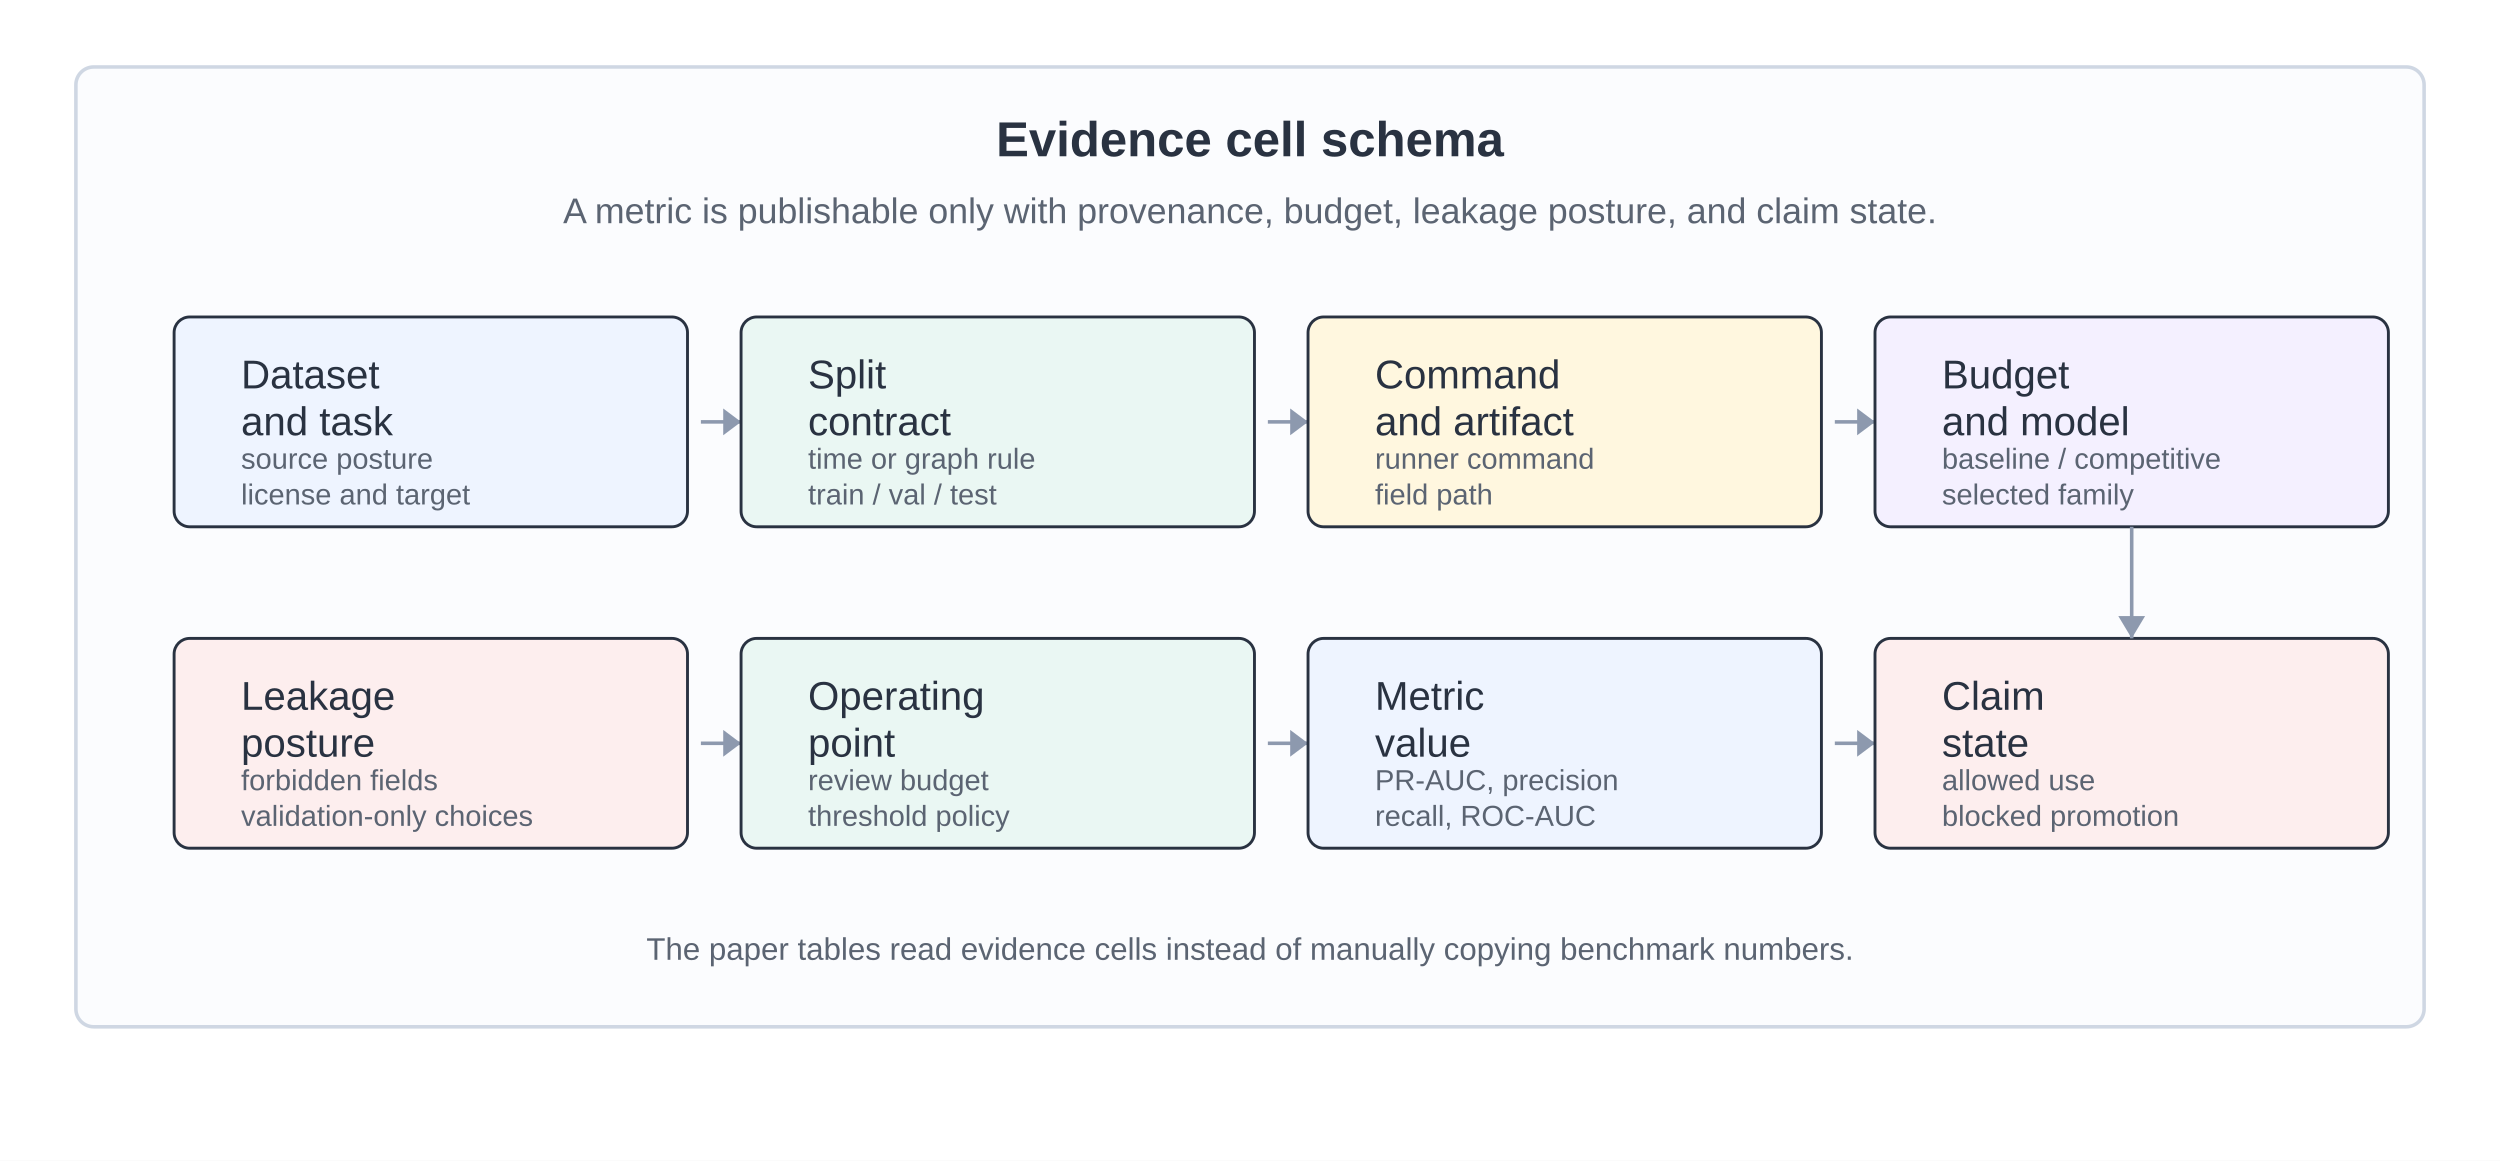
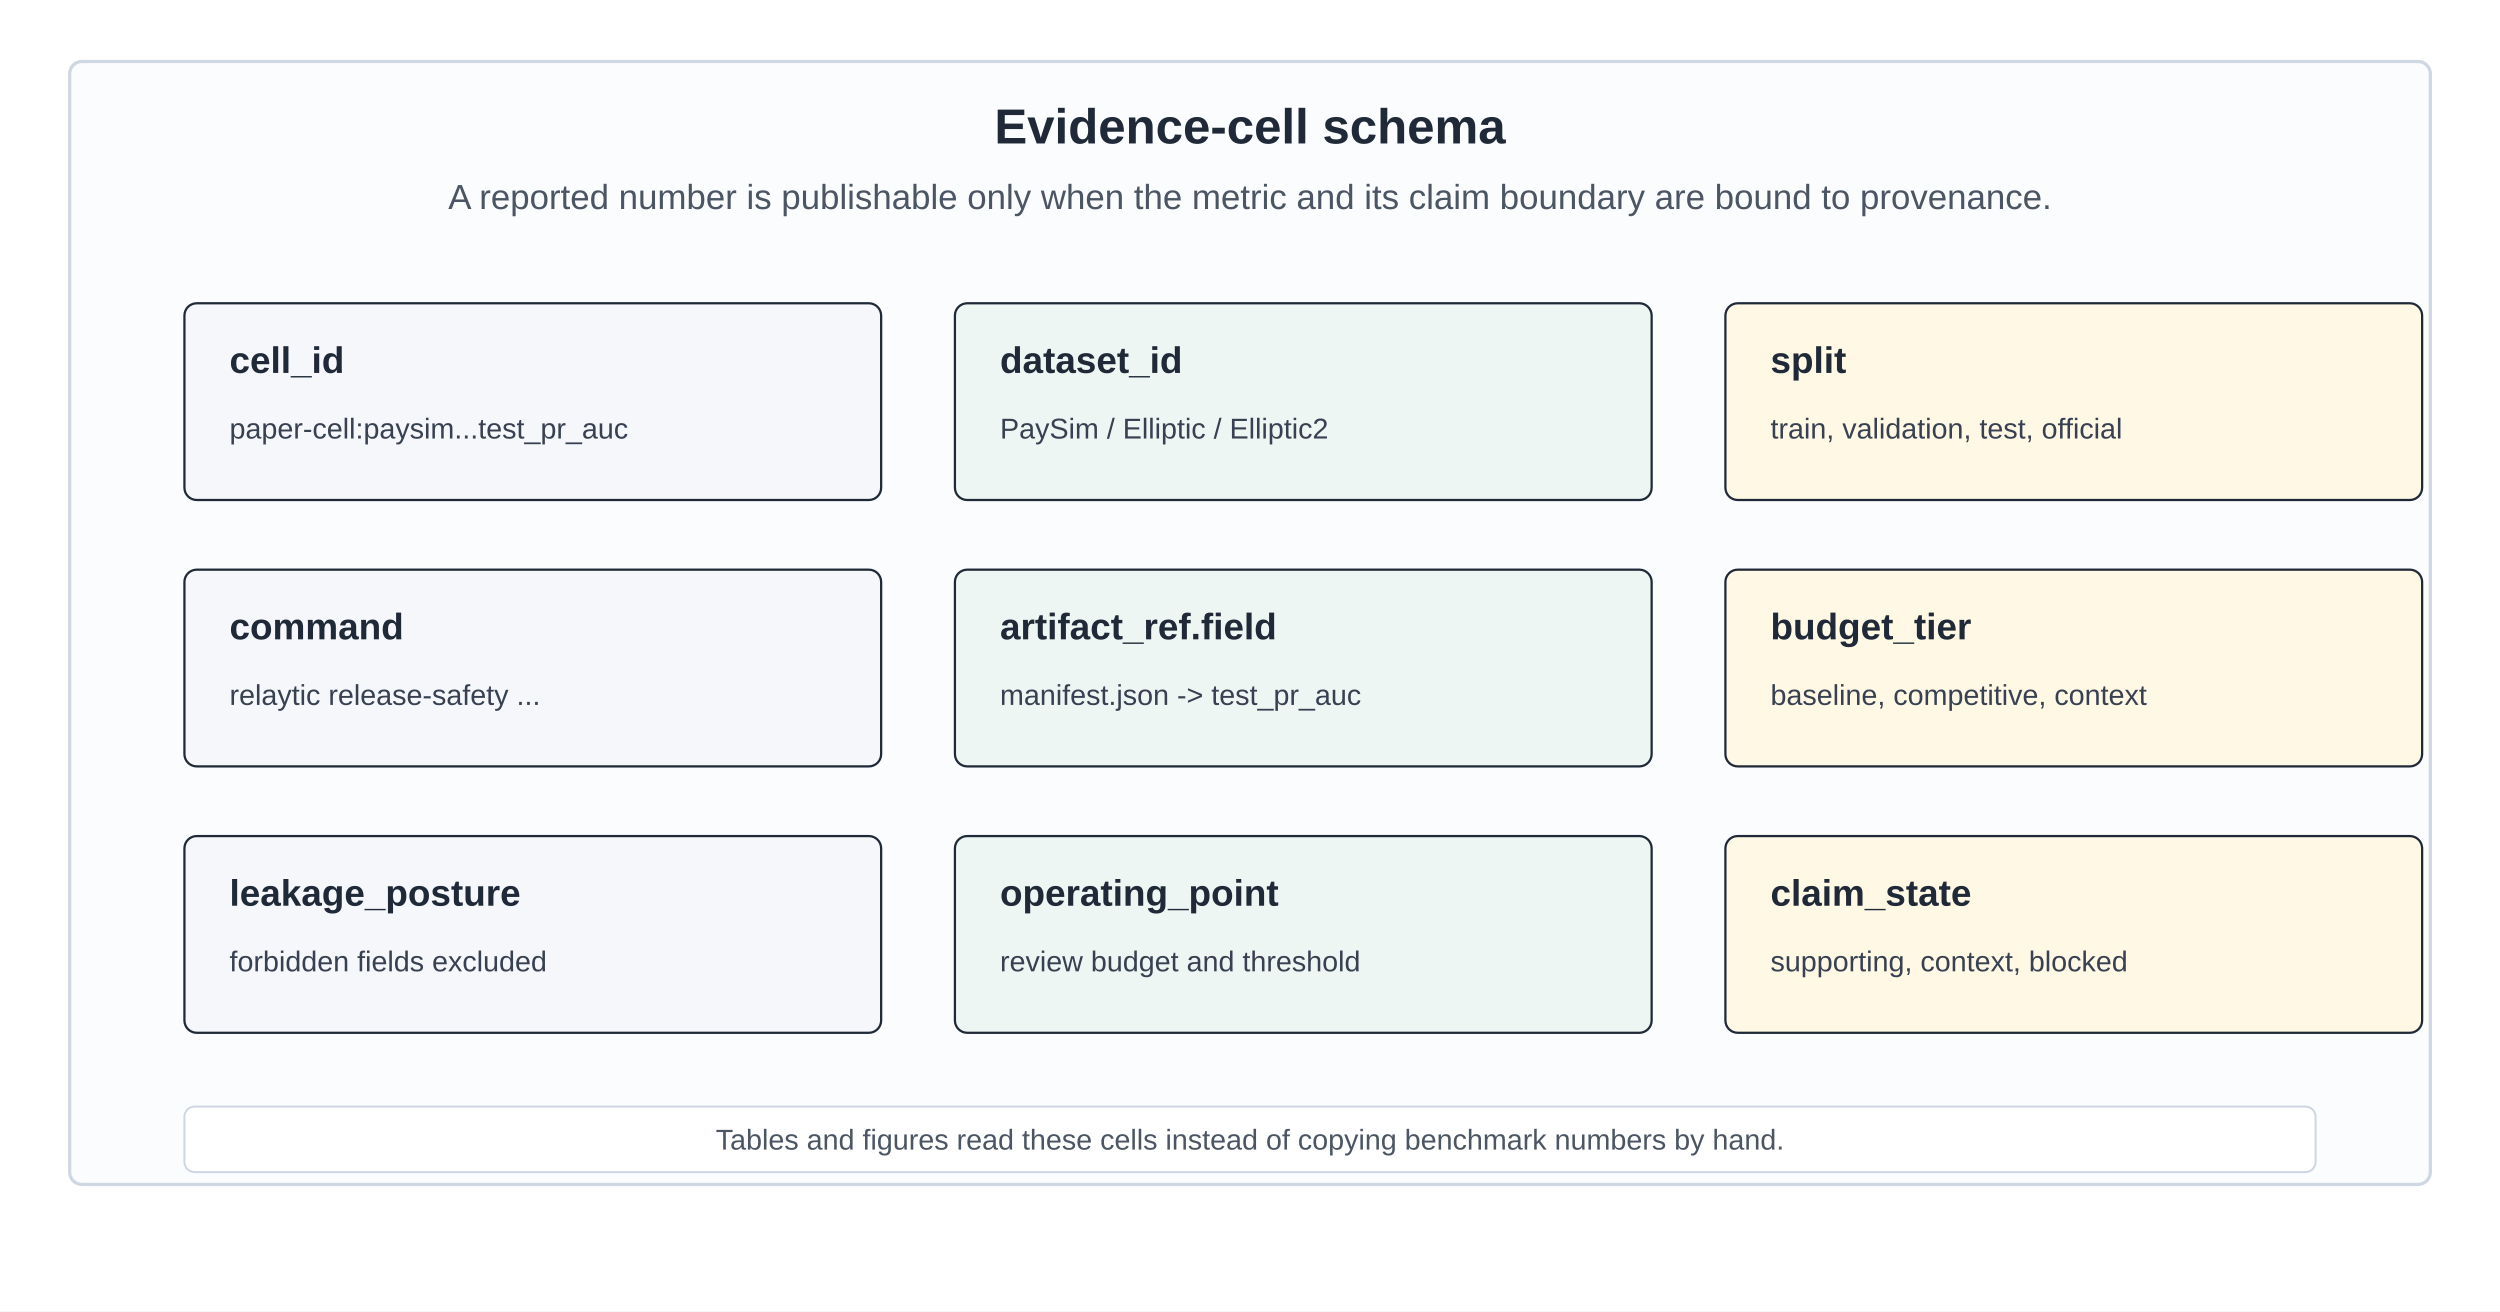
- <svg xmlns="http://www.w3.org/2000/svg" width="1120" height="520" viewBox="0 0 1120 520" role="img">
+ <svg xmlns="http://www.w3.org/2000/svg" width="1220" height="640" viewBox="0 0 1220 640" role="img">
  <style>text{font-family:Arial,Helvetica,sans-serif;letter-spacing:0}</style>
  <rect width="100%" height="100%" fill="#ffffff" />
-   <rect x="34" y="30" width="1052" height="430" rx="8" fill="#fbfcfe" stroke="#cfd7e3" stroke-width="1.6" />
-   <text x="560" y="70" text-anchor="middle" font-size="22" font-weight="700" fill="#293241">Evidence cell schema</text>
-   <text x="560" y="100" text-anchor="middle" font-size="16" fill="#5b6472">A metric is publishable only with provenance, budget, leakage posture, and claim state.</text>
-   <rect x="78" y="142" width="230" height="94" rx="7" fill="#eef4ff" stroke="#293241" stroke-width="1.3" />
-   <text x="108.0" y="174.0" text-anchor="start" font-size="18" fill="#293241">Dataset</text>
-   <text x="108.0" y="195.0" text-anchor="start" font-size="18" fill="#293241">and task</text>
-   <text x="108.0" y="210.0" text-anchor="start" font-size="13" fill="#5b6472">source posture</text>
-   <text x="108.0" y="226.0" text-anchor="start" font-size="13" fill="#5b6472">license and target</text>
-   <line x1="314" y1="189.0" x2="332" y2="189.0" stroke="#8d99ae" stroke-width="1.6" />
-   <polygon points="332,189.0 324,183.0 324,195.0" fill="#8d99ae" />
-   <rect x="332" y="142" width="230" height="94" rx="7" fill="#eaf7f3" stroke="#293241" stroke-width="1.3" />
-   <text x="362.0" y="174.0" text-anchor="start" font-size="18" fill="#293241">Split</text>
-   <text x="362.0" y="195.0" text-anchor="start" font-size="18" fill="#293241">contract</text>
-   <text x="362.0" y="210.0" text-anchor="start" font-size="13" fill="#5b6472">time or graph rule</text>
-   <text x="362.0" y="226.0" text-anchor="start" font-size="13" fill="#5b6472">train / val / test</text>
-   <line x1="568" y1="189.0" x2="586" y2="189.0" stroke="#8d99ae" stroke-width="1.6" />
-   <polygon points="586,189.0 578,183.0 578,195.0" fill="#8d99ae" />
-   <rect x="586" y="142" width="230" height="94" rx="7" fill="#fff7df" stroke="#293241" stroke-width="1.3" />
-   <text x="616.0" y="174.0" text-anchor="start" font-size="18" fill="#293241">Command</text>
-   <text x="616.0" y="195.0" text-anchor="start" font-size="18" fill="#293241">and artifact</text>
-   <text x="616.0" y="210.0" text-anchor="start" font-size="13" fill="#5b6472">runner command</text>
-   <text x="616.0" y="226.0" text-anchor="start" font-size="13" fill="#5b6472">field path</text>
-   <line x1="822" y1="189.0" x2="840" y2="189.0" stroke="#8d99ae" stroke-width="1.6" />
-   <polygon points="840,189.0 832,183.0 832,195.0" fill="#8d99ae" />
-   <rect x="840" y="142" width="230" height="94" rx="7" fill="#f4f0ff" stroke="#293241" stroke-width="1.3" />
-   <text x="870.0" y="174.0" text-anchor="start" font-size="18" fill="#293241">Budget</text>
-   <text x="870.0" y="195.0" text-anchor="start" font-size="18" fill="#293241">and model</text>
-   <text x="870.0" y="210.0" text-anchor="start" font-size="13" fill="#5b6472">baseline / competitive</text>
-   <text x="870.0" y="226.0" text-anchor="start" font-size="13" fill="#5b6472">selected family</text>
-   <rect x="78" y="286" width="230" height="94" rx="7" fill="#fdeeee" stroke="#293241" stroke-width="1.3" />
-   <text x="108.0" y="318.0" text-anchor="start" font-size="18" fill="#293241">Leakage</text>
-   <text x="108.0" y="339.0" text-anchor="start" font-size="18" fill="#293241">posture</text>
-   <text x="108.0" y="354.0" text-anchor="start" font-size="13" fill="#5b6472">forbidden fields</text>
-   <text x="108.0" y="370.0" text-anchor="start" font-size="13" fill="#5b6472">validation-only choices</text>
-   <line x1="314" y1="333.0" x2="332" y2="333.0" stroke="#8d99ae" stroke-width="1.6" />
-   <polygon points="332,333.0 324,327.0 324,339.0" fill="#8d99ae" />
-   <rect x="332" y="286" width="230" height="94" rx="7" fill="#eaf7f3" stroke="#293241" stroke-width="1.3" />
-   <text x="362.0" y="318.0" text-anchor="start" font-size="18" fill="#293241">Operating</text>
-   <text x="362.0" y="339.0" text-anchor="start" font-size="18" fill="#293241">point</text>
-   <text x="362.0" y="354.0" text-anchor="start" font-size="13" fill="#5b6472">review budget</text>
-   <text x="362.0" y="370.0" text-anchor="start" font-size="13" fill="#5b6472">threshold policy</text>
-   <line x1="568" y1="333.0" x2="586" y2="333.0" stroke="#8d99ae" stroke-width="1.6" />
-   <polygon points="586,333.0 578,327.0 578,339.0" fill="#8d99ae" />
-   <rect x="586" y="286" width="230" height="94" rx="7" fill="#eef4ff" stroke="#293241" stroke-width="1.3" />
-   <text x="616.0" y="318.0" text-anchor="start" font-size="18" fill="#293241">Metric</text>
-   <text x="616.0" y="339.0" text-anchor="start" font-size="18" fill="#293241">value</text>
-   <text x="616.0" y="354.0" text-anchor="start" font-size="13" fill="#5b6472">PR-AUC, precision</text>
-   <text x="616.0" y="370.0" text-anchor="start" font-size="13" fill="#5b6472">recall, ROC-AUC</text>
-   <line x1="822" y1="333.0" x2="840" y2="333.0" stroke="#8d99ae" stroke-width="1.6" />
-   <polygon points="840,333.0 832,327.0 832,339.0" fill="#8d99ae" />
-   <rect x="840" y="286" width="230" height="94" rx="7" fill="#fdeeee" stroke="#293241" stroke-width="1.3" />
-   <text x="870.0" y="318.0" text-anchor="start" font-size="18" fill="#293241">Claim</text>
-   <text x="870.0" y="339.0" text-anchor="start" font-size="18" fill="#293241">state</text>
-   <text x="870.0" y="354.0" text-anchor="start" font-size="13" fill="#5b6472">allowed use</text>
-   <text x="870.0" y="370.0" text-anchor="start" font-size="13" fill="#5b6472">blocked promotion</text>
-   <line x1="955" y1="236" x2="955" y2="286" stroke="#8d99ae" stroke-width="1.6" />
-   <polygon points="955,286 949,276 961,276" fill="#8d99ae" />
-   <text x="560" y="430" text-anchor="middle" font-size="14" fill="#5b6472">The paper tables read evidence cells instead of manually copying benchmark numbers.</text>
+   <rect x="34" y="30" width="1152" height="548" rx="6" fill="#fbfcfe" stroke="#cfd7e3" stroke-width="1.6" />
+   <text x="610" y="70" text-anchor="middle" font-size="24" font-weight="700" fill="#1f2937">Evidence-cell schema</text>
+   <text x="610" y="102" text-anchor="middle" font-size="17" fill="#4b5563">A reported number is publishable only when the metric and its claim boundary are bound to provenance.</text>
+   <rect x="90" y="148" width="340" height="96" rx="6" fill="#f5f7fa" stroke="#1f2937" stroke-width="1.1" />
+   <text x="112" y="182" font-size="18" font-weight="700" fill="#1f2937">cell_id</text>
+   <text x="112.0" y="214.0" text-anchor="start" font-size="14" fill="#374151">paper-cell:paysim...test_pr_auc</text>
+   <rect x="466" y="148" width="340" height="96" rx="6" fill="#eef6f3" stroke="#1f2937" stroke-width="1.1" />
+   <text x="488" y="182" font-size="18" font-weight="700" fill="#1f2937">dataset_id</text>
+   <text x="488.0" y="214.0" text-anchor="start" font-size="14" fill="#374151">PaySim / Elliptic / Elliptic2</text>
+   <rect x="842" y="148" width="340" height="96" rx="6" fill="#fff8e5" stroke="#1f2937" stroke-width="1.1" />
+   <text x="864" y="182" font-size="18" font-weight="700" fill="#1f2937">split</text>
+   <text x="864.0" y="214.0" text-anchor="start" font-size="14" fill="#374151">train, validation, test, official</text>
+   <rect x="90" y="278" width="340" height="96" rx="6" fill="#f5f7fa" stroke="#1f2937" stroke-width="1.1" />
+   <text x="112" y="312" font-size="18" font-weight="700" fill="#1f2937">command</text>
+   <text x="112.0" y="344.0" text-anchor="start" font-size="14" fill="#374151">relaytic release-safety ...</text>
+   <rect x="466" y="278" width="340" height="96" rx="6" fill="#eef6f3" stroke="#1f2937" stroke-width="1.1" />
+   <text x="488" y="312" font-size="18" font-weight="700" fill="#1f2937">artifact_ref.field</text>
+   <text x="488.0" y="344.0" text-anchor="start" font-size="14" fill="#374151">manifest.json -&gt; test_pr_auc</text>
+   <rect x="842" y="278" width="340" height="96" rx="6" fill="#fff8e5" stroke="#1f2937" stroke-width="1.1" />
+   <text x="864" y="312" font-size="18" font-weight="700" fill="#1f2937">budget_tier</text>
+   <text x="864.0" y="344.0" text-anchor="start" font-size="14" fill="#374151">baseline, competitive, context</text>
+   <rect x="90" y="408" width="340" height="96" rx="6" fill="#f5f7fa" stroke="#1f2937" stroke-width="1.1" />
+   <text x="112" y="442" font-size="18" font-weight="700" fill="#1f2937">leakage_posture</text>
+   <text x="112.0" y="474.0" text-anchor="start" font-size="14" fill="#374151">forbidden fields excluded</text>
+   <rect x="466" y="408" width="340" height="96" rx="6" fill="#eef6f3" stroke="#1f2937" stroke-width="1.1" />
+   <text x="488" y="442" font-size="18" font-weight="700" fill="#1f2937">operating_point</text>
+   <text x="488.0" y="474.0" text-anchor="start" font-size="14" fill="#374151">review budget and threshold</text>
+   <rect x="842" y="408" width="340" height="96" rx="6" fill="#fff8e5" stroke="#1f2937" stroke-width="1.1" />
+   <text x="864" y="442" font-size="18" font-weight="700" fill="#1f2937">claim_state</text>
+   <text x="864.0" y="474.0" text-anchor="start" font-size="14" fill="#374151">supporting, context, blocked</text>
+   <rect x="90" y="540" width="1040" height="32" rx="5" fill="#ffffff" stroke="#cfd7e3" stroke-width="1" />
+   <text x="610" y="561" text-anchor="middle" font-size="14" fill="#4b5563">Tables and figures read these cells instead of copying benchmark numbers by hand.</text>
</svg>
